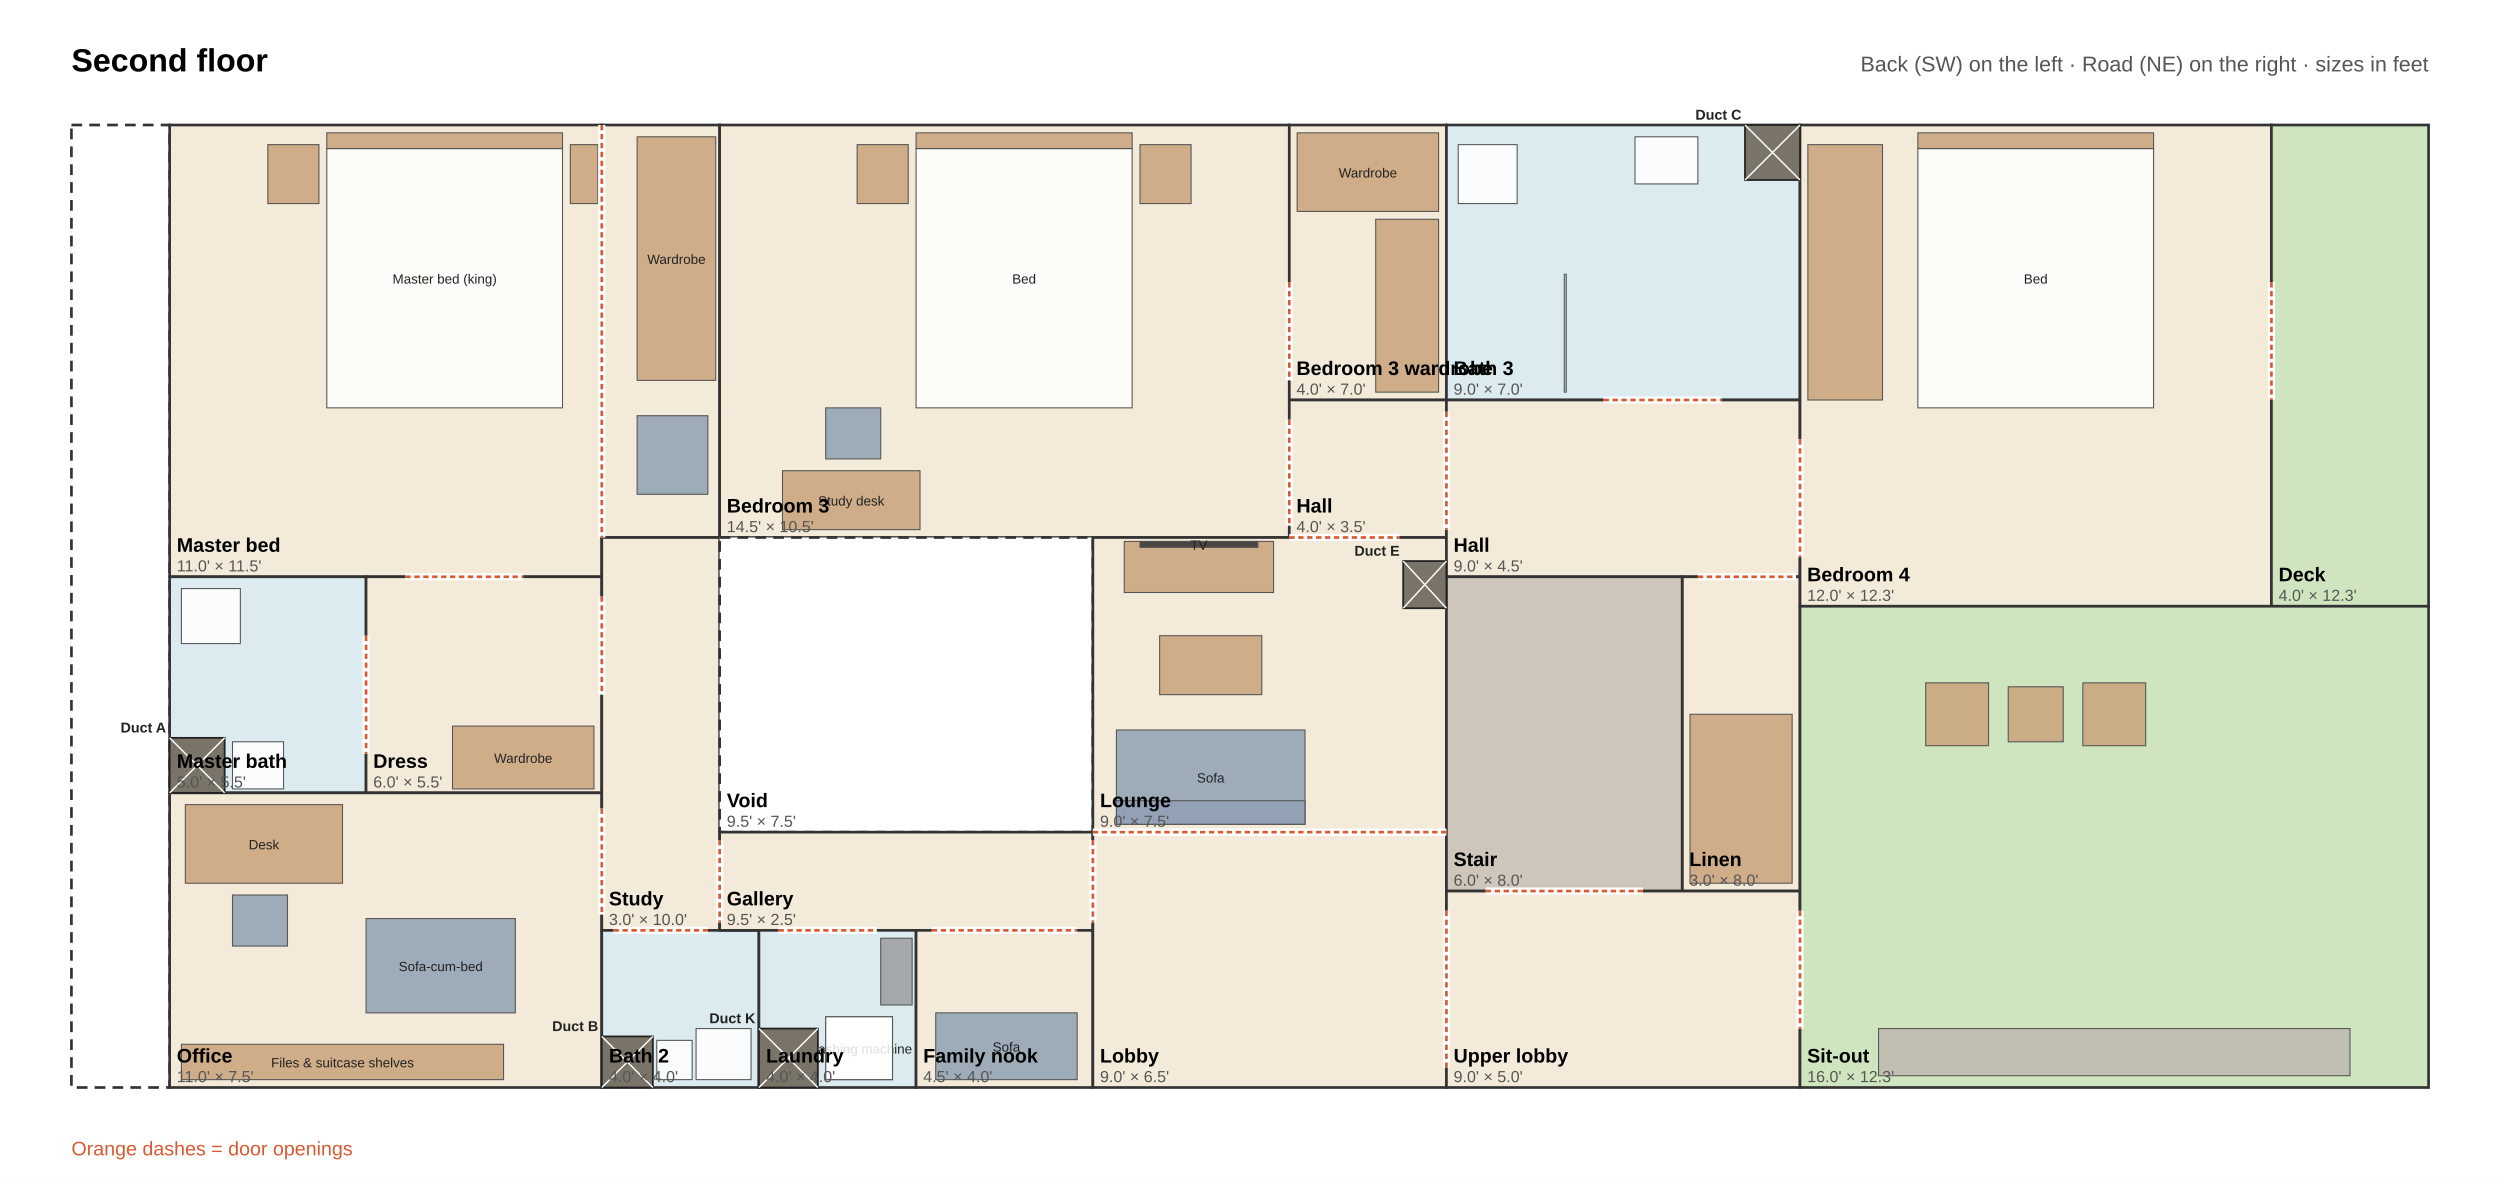
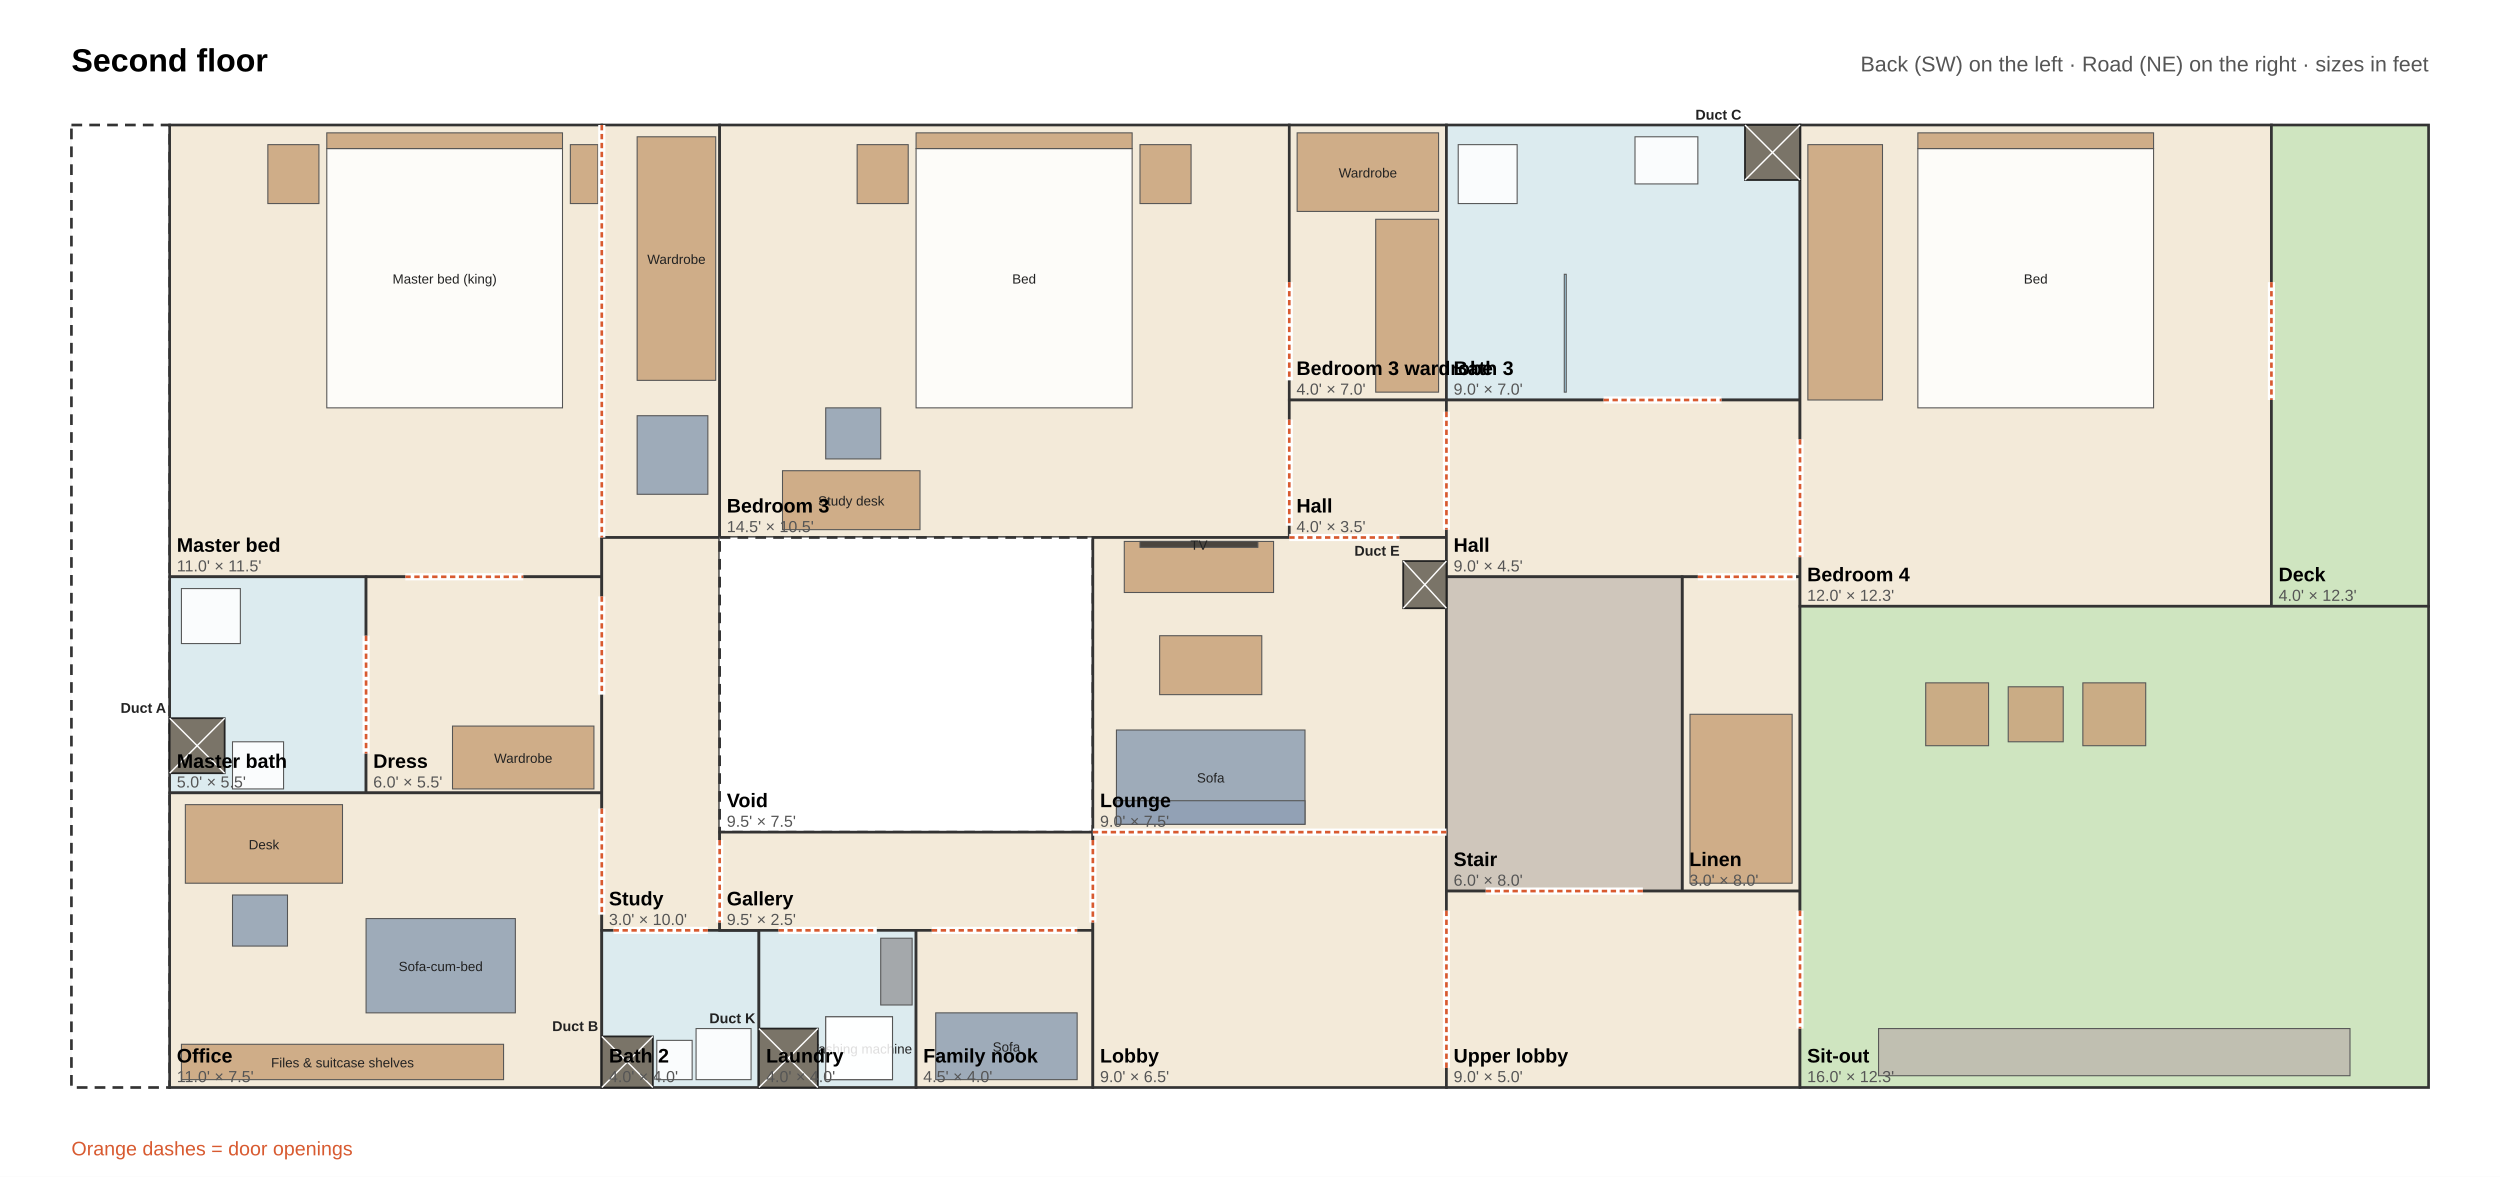
<svg xmlns="http://www.w3.org/2000/svg" width="1400" height="659" viewBox="0 0 1400 659" font-family="Arial, sans-serif">
  <rect width="100%" height="100%" fill="#fff" />
  <text x="40" y="40" font-size="18" font-weight="bold">Second floor</text>
  <text x="1360" y="40" font-size="12" text-anchor="end" fill="#555">Back (SW) on the left · Road (NE) on the right · sizes in feet</text>
  <line x1="40" y1="70" x2="40" y2="609" stroke="#eee" />
  <line x1="150" y1="70" x2="150" y2="609" stroke="#eee" />
  <line x1="260" y1="70" x2="260" y2="609" stroke="#eee" />
  <line x1="370" y1="70" x2="370" y2="609" stroke="#eee" />
  <line x1="480" y1="70" x2="480" y2="609" stroke="#eee" />
  <line x1="590" y1="70" x2="590" y2="609" stroke="#eee" />
  <line x1="700" y1="70" x2="700" y2="609" stroke="#eee" />
  <line x1="810" y1="70" x2="810" y2="609" stroke="#eee" />
  <line x1="920" y1="70" x2="920" y2="609" stroke="#eee" />
  <line x1="1030" y1="70" x2="1030" y2="609" stroke="#eee" />
  <line x1="1140" y1="70" x2="1140" y2="609" stroke="#eee" />
  <line x1="1250" y1="70" x2="1250" y2="609" stroke="#eee" />
  <line x1="1360" y1="70" x2="1360" y2="609" stroke="#eee" />
  <rect x="40" y="70" width="55" height="539" fill="#ffffff" stroke="#333" stroke-width="1.5" stroke-dasharray="6 4" />
  <rect x="95" y="70" width="242" height="253" fill="#f3ead9" stroke="#333" stroke-width="1.5" />
  <rect x="337" y="70" width="66" height="231" fill="#f3ead9" stroke="#333" stroke-width="1.5" />
  <rect x="95" y="323" width="110" height="121" fill="#dcebef" stroke="#333" stroke-width="1.5" />
  <rect x="205" y="323" width="132" height="121" fill="#f3ead9" stroke="#333" stroke-width="1.5" />
  <rect x="95" y="444" width="242" height="165" fill="#f3ead9" stroke="#333" stroke-width="1.5" />
  <rect x="403" y="70" width="319" height="231" fill="#f3ead9" stroke="#333" stroke-width="1.5" />
  <rect x="722" y="70" width="88" height="154" fill="#f3ead9" stroke="#333" stroke-width="1.5" />
  <rect x="722" y="224" width="88" height="77" fill="#f3ead9" stroke="#333" stroke-width="1.5" />
  <rect x="337" y="301" width="66" height="220" fill="#f3ead9" stroke="#333" stroke-width="1.5" />
  <rect x="337" y="521" width="88" height="88" fill="#dcebef" stroke="#333" stroke-width="1.5" />
  <rect x="403" y="301" width="209" height="165" fill="#ffffff" stroke="#333" stroke-width="1.5" stroke-dasharray="6 4" />
  <rect x="403" y="466" width="209" height="55" fill="#f3ead9" stroke="#333" stroke-width="1.5" />
  <rect x="425" y="521" width="88" height="88" fill="#dcebef" stroke="#333" stroke-width="1.5" />
  <rect x="513" y="521" width="99" height="88" fill="#f3ead9" stroke="#333" stroke-width="1.5" />
  <rect x="612" y="301" width="198" height="165" fill="#f3ead9" stroke="#333" stroke-width="1.5" />
  <rect x="612" y="466" width="198" height="143" fill="#f3ead9" stroke="#333" stroke-width="1.5" />
  <rect x="810" y="70" width="198" height="154" fill="#dcebef" stroke="#333" stroke-width="1.5" />
  <rect x="810" y="224" width="198" height="99" fill="#f3ead9" stroke="#333" stroke-width="1.5" />
  <rect x="942" y="323" width="66" height="176" fill="#f3ead9" stroke="#333" stroke-width="1.5" />
  <rect x="810" y="323" width="132" height="176" fill="#cfc6bb" stroke="#333" stroke-width="1.5" />
  <rect x="810" y="499" width="198" height="110" fill="#f3ead9" stroke="#333" stroke-width="1.5" />
  <rect x="1008" y="70" width="264" height="269.5" fill="#f3ead9" stroke="#333" stroke-width="1.5" />
  <rect x="1272" y="70" width="88" height="269.5" fill="#cfe5c0" stroke="#333" stroke-width="1.5" />
  <rect x="1008" y="339.5" width="352" height="269.5" fill="#cfe5c0" stroke="#333" stroke-width="1.5" />
  <rect x="183" y="83.2" width="132" height="145.2" fill="#ffffff" fill-opacity="0.85" stroke="#555" stroke-width="0.6" />
  <text x="249" y="158.8" font-size="7.5" text-anchor="middle" fill="#222">Master bed (king)</text>
  <rect x="183" y="74.4" width="132" height="8.8" fill="#c9a27a" fill-opacity="0.85" stroke="#555" stroke-width="0.6" />
  <rect x="150" y="81" width="28.6" height="33" fill="#c9a27a" fill-opacity="0.85" stroke="#555" stroke-width="0.6" />
  <rect x="319.4" y="81" width="15.4" height="33" fill="#c9a27a" fill-opacity="0.85" stroke="#555" stroke-width="0.6" />
  <rect x="356.8" y="76.6" width="44" height="136.4" fill="#c9a27a" fill-opacity="0.85" stroke="#555" stroke-width="0.6" />
  <text x="378.8" y="147.8" font-size="7.5" text-anchor="middle" fill="#222">Wardrobe</text>
  <rect x="356.8" y="232.8" width="39.6" height="44" fill="#8fa0b4" fill-opacity="0.85" stroke="#555" stroke-width="0.6" />
  <rect x="253.4" y="406.6" width="79.2" height="35.2" fill="#c9a27a" fill-opacity="0.85" stroke="#555" stroke-width="0.6" />
  <text x="293" y="427.2" font-size="7.5" text-anchor="middle" fill="#222">Wardrobe</text>
  <rect x="101.6" y="329.6" width="33" height="30.8" fill="#ffffff" fill-opacity="0.85" stroke="#555" stroke-width="0.6" />
  <rect x="130.2" y="415.4" width="28.6" height="26.4" fill="#ffffff" fill-opacity="0.85" stroke="#555" stroke-width="0.6" />
  <rect x="103.8" y="450.6" width="88" height="44" fill="#c9a27a" fill-opacity="0.85" stroke="#555" stroke-width="0.6" />
  <text x="147.8" y="475.6" font-size="7.5" text-anchor="middle" fill="#222">Desk</text>
  <rect x="130.2" y="501.2" width="30.8" height="28.6" fill="#8fa0b4" fill-opacity="0.85" stroke="#555" stroke-width="0.6" />
  <rect x="101.6" y="584.8" width="180.4" height="19.8" fill="#c9a27a" fill-opacity="0.85" stroke="#555" stroke-width="0.6" />
  <text x="191.8" y="597.7" font-size="7.5" text-anchor="middle" fill="#222">Files &amp; suitcase shelves</text>
  <rect x="205" y="514.4" width="83.6" height="52.8" fill="#8fa0b4" fill-opacity="0.85" stroke="#555" stroke-width="0.6" />
  <text x="246.8" y="543.8" font-size="7.5" text-anchor="middle" fill="#222">Sofa-cum-bed</text>
  <rect x="389.8" y="576" width="30.8" height="28.6" fill="#ffffff" fill-opacity="0.85" stroke="#555" stroke-width="0.6" />
  <rect x="367.8" y="582.6" width="19.8" height="22" fill="#ffffff" fill-opacity="0.85" stroke="#555" stroke-width="0.6" />
  <rect x="462.4" y="569.4" width="37.4" height="35.2" fill="#ffffff" fill-opacity="0.85" stroke="#555" stroke-width="0.6" />
  <text x="481.1" y="590" font-size="7.5" text-anchor="middle" fill="#222">Washing machine</text>
  <rect x="462.4" y="569.4" width="37.4" height="35.2" fill="#ffffff" fill-opacity="0.85" stroke="#555" stroke-width="0.6" />
  <rect x="493.2" y="525.4" width="17.6" height="37.4" fill="#9a9c9f" fill-opacity="0.85" stroke="#555" stroke-width="0.6" />
  <rect x="524" y="567.2" width="79.2" height="37.4" fill="#8fa0b4" fill-opacity="0.85" stroke="#555" stroke-width="0.6" />
  <text x="563.6" y="588.9" font-size="7.5" text-anchor="middle" fill="#222">Sofa</text>
  <rect x="513" y="83.2" width="121" height="145.2" fill="#ffffff" fill-opacity="0.85" stroke="#555" stroke-width="0.6" />
  <text x="573.5" y="158.8" font-size="7.5" text-anchor="middle" fill="#222">Bed</text>
  <rect x="513" y="74.4" width="121" height="8.8" fill="#c9a27a" fill-opacity="0.85" stroke="#555" stroke-width="0.6" />
  <rect x="480" y="81" width="28.6" height="33" fill="#c9a27a" fill-opacity="0.85" stroke="#555" stroke-width="0.6" />
  <rect x="638.4" y="81" width="28.6" height="33" fill="#c9a27a" fill-opacity="0.85" stroke="#555" stroke-width="0.6" />
  <rect x="438.2" y="263.6" width="77" height="33" fill="#c9a27a" fill-opacity="0.85" stroke="#555" stroke-width="0.6" />
  <text x="476.7" y="283.1" font-size="7.5" text-anchor="middle" fill="#222">Study desk</text>
  <rect x="462.4" y="228.4" width="30.8" height="28.6" fill="#8fa0b4" fill-opacity="0.85" stroke="#555" stroke-width="0.6" />
  <rect x="726.4" y="74.4" width="79.2" height="44" fill="#c9a27a" fill-opacity="0.85" stroke="#555" stroke-width="0.6" />
  <text x="766" y="99.4" font-size="7.5" text-anchor="middle" fill="#222">Wardrobe</text>
  <rect x="770.4" y="122.8" width="35.2" height="96.8" fill="#c9a27a" fill-opacity="0.85" stroke="#555" stroke-width="0.6" />
  <rect x="625.2" y="408.8" width="105.6" height="52.8" fill="#8fa0b4" fill-opacity="0.85" stroke="#555" stroke-width="0.6" />
  <text x="678" y="438.2" font-size="7.5" text-anchor="middle" fill="#222">Sofa</text>
  <rect x="625.2" y="448.4" width="105.6" height="13.2" fill="#8fa0b4" fill-opacity="0.85" stroke="#555" stroke-width="0.6" />
  <rect x="649.4" y="356" width="57.2" height="33" fill="#c9a27a" fill-opacity="0.85" stroke="#555" stroke-width="0.6" />
  <rect x="629.6" y="303.2" width="83.6" height="28.6" fill="#c9a27a" fill-opacity="0.85" stroke="#555" stroke-width="0.6" />
  <rect x="638.4" y="303.2" width="66" height="3.3" fill="#333" fill-opacity="0.85" stroke="#555" stroke-width="0.6" />
  <text x="671.4" y="307.85" font-size="7.5" text-anchor="middle" fill="#222">TV</text>
  <rect x="816.6" y="81" width="33" height="33" fill="#ffffff" fill-opacity="0.85" stroke="#555" stroke-width="0.6" />
  <rect x="915.6" y="76.6" width="35.2" height="26.4" fill="#ffffff" fill-opacity="0.85" stroke="#555" stroke-width="0.6" />
  <rect x="876" y="153.6" width="1.1" height="66" fill="#9fcfe6" fill-opacity="0.85" stroke="#555" stroke-width="0.6" />
  <rect x="946.4" y="400" width="57.2" height="94.6" fill="#c9a27a" fill-opacity="0.85" stroke="#555" stroke-width="0.6" />
  <rect x="1074" y="83.2" width="132" height="145.2" fill="#ffffff" fill-opacity="0.85" stroke="#555" stroke-width="0.6" />
  <text x="1140" y="158.8" font-size="7.5" text-anchor="middle" fill="#222">Bed</text>
  <rect x="1074" y="74.4" width="132" height="8.8" fill="#c9a27a" fill-opacity="0.85" stroke="#555" stroke-width="0.6" />
  <rect x="1012.4" y="81" width="41.8" height="143" fill="#c9a27a" fill-opacity="0.85" stroke="#555" stroke-width="0.6" />
  <rect x="1052" y="576" width="264" height="26.4" fill="#bdb8ae" fill-opacity="0.85" stroke="#555" stroke-width="0.6" />
  <rect x="1078.4" y="382.4" width="35.2" height="35.2" fill="#c9a27a" fill-opacity="0.85" stroke="#555" stroke-width="0.6" />
  <rect x="1166.4" y="382.4" width="35.2" height="35.2" fill="#c9a27a" fill-opacity="0.85" stroke="#555" stroke-width="0.6" />
  <rect x="1124.6" y="384.6" width="30.8" height="30.8" fill="#c9a27a" fill-opacity="0.85" stroke="#555" stroke-width="0.6" />
-   <rect x="95" y="413.2" width="30.8" height="30.8" fill="#7a7468" stroke="#222" stroke-width="1" />
-   <line x1="95" y1="413.2" x2="125.8" y2="444" stroke="#fff" stroke-width="0.8" />
-   <line x1="125.8" y1="413.2" x2="95" y2="444" stroke="#fff" stroke-width="0.8" />
-   <text x="93" y="410.2" font-size="8" text-anchor="end" fill="#222" font-weight="bold">Duct A</text>
+   <rect x="95" y="402.2" width="30.8" height="30.8" fill="#7a7468" stroke="#222" stroke-width="1" />
+   <line x1="95" y1="402.2" x2="125.8" y2="433" stroke="#fff" stroke-width="0.8" />
+   <line x1="125.8" y1="402.2" x2="95" y2="433" stroke="#fff" stroke-width="0.8" />
+   <text x="93" y="399.2" font-size="8" text-anchor="end" fill="#222" font-weight="bold">Duct A</text>
  <rect x="337" y="580.4" width="28.6" height="28.6" fill="#7a7468" stroke="#222" stroke-width="1" />
  <line x1="337" y1="580.4" x2="365.6" y2="609" stroke="#fff" stroke-width="0.8" />
  <line x1="365.6" y1="580.4" x2="337" y2="609" stroke="#fff" stroke-width="0.8" />
  <text x="335" y="577.4" font-size="8" text-anchor="end" fill="#222" font-weight="bold">Duct B</text>
  <rect x="425" y="576" width="33" height="33" fill="#7a7468" stroke="#222" stroke-width="1" />
  <line x1="425" y1="576" x2="458" y2="609" stroke="#fff" stroke-width="0.8" />
  <line x1="458" y1="576" x2="425" y2="609" stroke="#fff" stroke-width="0.8" />
  <text x="423" y="573" font-size="8" text-anchor="end" fill="#222" font-weight="bold">Duct K</text>
  <rect x="977.2" y="70" width="30.8" height="30.8" fill="#7a7468" stroke="#222" stroke-width="1" />
  <line x1="977.2" y1="70" x2="1008" y2="100.8" stroke="#fff" stroke-width="0.8" />
  <line x1="1008" y1="70" x2="977.2" y2="100.8" stroke="#fff" stroke-width="0.8" />
  <text x="975.2" y="67" font-size="8" text-anchor="end" fill="#222" font-weight="bold">Duct C</text>
  <rect x="785.8" y="314.2" width="24.2" height="26.4" fill="#7a7468" stroke="#222" stroke-width="1" />
  <line x1="785.8" y1="314.2" x2="810" y2="340.6" stroke="#fff" stroke-width="0.8" />
  <line x1="810" y1="314.2" x2="785.8" y2="340.6" stroke="#fff" stroke-width="0.8" />
  <text x="783.8" y="311.2" font-size="8" text-anchor="end" fill="#222" font-weight="bold">Duct E</text>
  <line x1="612" y1="466" x2="810" y2="466" stroke="#fff" stroke-width="4" />
  <line x1="612" y1="466" x2="810" y2="466" stroke="#d85a30" stroke-width="1.5" stroke-dasharray="3 2" />
  <line x1="810" y1="510" x2="810" y2="598" stroke="#fff" stroke-width="4" />
  <line x1="810" y1="510" x2="810" y2="598" stroke="#d85a30" stroke-width="1.5" stroke-dasharray="3 2" />
  <line x1="832" y1="499" x2="920" y2="499" stroke="#fff" stroke-width="4" />
  <line x1="832" y1="499" x2="920" y2="499" stroke="#d85a30" stroke-width="1.5" stroke-dasharray="3 2" />
  <line x1="1008" y1="510" x2="1008" y2="576" stroke="#fff" stroke-width="4" />
  <line x1="1008" y1="510" x2="1008" y2="576" stroke="#d85a30" stroke-width="1.5" stroke-dasharray="3 2" />
  <line x1="810" y1="230.6" x2="810" y2="296.6" stroke="#fff" stroke-width="4" />
  <line x1="810" y1="230.6" x2="810" y2="296.6" stroke="#d85a30" stroke-width="1.5" stroke-dasharray="3 2" />
  <line x1="722" y1="301" x2="783.6" y2="301" stroke="#fff" stroke-width="4" />
  <line x1="722" y1="301" x2="783.6" y2="301" stroke="#d85a30" stroke-width="1.5" stroke-dasharray="3 2" />
  <line x1="722" y1="235" x2="722" y2="294.4" stroke="#fff" stroke-width="4" />
  <line x1="722" y1="235" x2="722" y2="294.4" stroke="#d85a30" stroke-width="1.5" stroke-dasharray="3 2" />
  <line x1="722" y1="158" x2="722" y2="213" stroke="#fff" stroke-width="4" />
  <line x1="722" y1="158" x2="722" y2="213" stroke="#d85a30" stroke-width="1.5" stroke-dasharray="3 2" />
  <line x1="337" y1="70" x2="337" y2="301" stroke="#fff" stroke-width="4" />
  <line x1="337" y1="70" x2="337" y2="301" stroke="#d85a30" stroke-width="1.5" stroke-dasharray="3 2" />
  <line x1="898" y1="224" x2="964" y2="224" stroke="#fff" stroke-width="4" />
  <line x1="898" y1="224" x2="964" y2="224" stroke="#d85a30" stroke-width="1.5" stroke-dasharray="3 2" />
  <line x1="1008" y1="246" x2="1008" y2="312" stroke="#fff" stroke-width="4" />
  <line x1="1008" y1="246" x2="1008" y2="312" stroke="#d85a30" stroke-width="1.5" stroke-dasharray="3 2" />
  <line x1="950.8" y1="323" x2="1005.8" y2="323" stroke="#fff" stroke-width="4" />
  <line x1="950.8" y1="323" x2="1005.8" y2="323" stroke="#d85a30" stroke-width="1.5" stroke-dasharray="3 2" />
  <line x1="1272" y1="158" x2="1272" y2="224" stroke="#fff" stroke-width="4" />
  <line x1="1272" y1="158" x2="1272" y2="224" stroke="#d85a30" stroke-width="1.5" stroke-dasharray="3 2" />
  <line x1="337" y1="334" x2="337" y2="389" stroke="#fff" stroke-width="4" />
  <line x1="337" y1="334" x2="337" y2="389" stroke="#d85a30" stroke-width="1.5" stroke-dasharray="3 2" />
  <line x1="227" y1="323" x2="293" y2="323" stroke="#fff" stroke-width="4" />
  <line x1="227" y1="323" x2="293" y2="323" stroke="#d85a30" stroke-width="1.5" stroke-dasharray="3 2" />
  <line x1="205" y1="356" x2="205" y2="422" stroke="#fff" stroke-width="4" />
  <line x1="205" y1="356" x2="205" y2="422" stroke="#d85a30" stroke-width="1.5" stroke-dasharray="3 2" />
  <line x1="337" y1="452.8" x2="337" y2="512.2" stroke="#fff" stroke-width="4" />
  <line x1="337" y1="452.8" x2="337" y2="512.2" stroke="#d85a30" stroke-width="1.5" stroke-dasharray="3 2" />
  <line x1="343.6" y1="521" x2="396.4" y2="521" stroke="#fff" stroke-width="4" />
  <line x1="343.6" y1="521" x2="396.4" y2="521" stroke="#d85a30" stroke-width="1.5" stroke-dasharray="3 2" />
  <line x1="403" y1="470.4" x2="403" y2="516.6" stroke="#fff" stroke-width="4" />
  <line x1="403" y1="470.4" x2="403" y2="516.6" stroke="#d85a30" stroke-width="1.5" stroke-dasharray="3 2" />
  <line x1="612" y1="470.4" x2="612" y2="516.6" stroke="#fff" stroke-width="4" />
  <line x1="612" y1="470.4" x2="612" y2="516.6" stroke="#d85a30" stroke-width="1.5" stroke-dasharray="3 2" />
  <line x1="436" y1="521" x2="491" y2="521" stroke="#fff" stroke-width="4" />
  <line x1="436" y1="521" x2="491" y2="521" stroke="#d85a30" stroke-width="1.5" stroke-dasharray="3 2" />
  <line x1="521.8" y1="521" x2="603.2" y2="521" stroke="#fff" stroke-width="4" />
  <line x1="521.8" y1="521" x2="603.2" y2="521" stroke="#d85a30" stroke-width="1.5" stroke-dasharray="3 2" />
  <text x="99" y="309" font-size="11" font-weight="bold">Master bed</text>
  <text x="99" y="320" font-size="9" fill="#555">11.0' × 11.5'</text>
  <text x="99" y="430" font-size="11" font-weight="bold">Master bath</text>
  <text x="99" y="441" font-size="9" fill="#555">5.0' × 5.5'</text>
  <text x="209" y="430" font-size="11" font-weight="bold">Dress</text>
  <text x="209" y="441" font-size="9" fill="#555">6.0' × 5.5'</text>
  <text x="99" y="595" font-size="11" font-weight="bold">Office</text>
  <text x="99" y="606" font-size="9" fill="#555">11.0' × 7.5'</text>
  <text x="407" y="287" font-size="11" font-weight="bold">Bedroom 3</text>
  <text x="407" y="298" font-size="9" fill="#555">14.5' × 10.5'</text>
  <text x="726" y="210" font-size="11" font-weight="bold">Bedroom 3 wardrobe</text>
  <text x="726" y="221" font-size="9" fill="#555">4.0' × 7.0'</text>
  <text x="726" y="287" font-size="11" font-weight="bold">Hall</text>
  <text x="726" y="298" font-size="9" fill="#555">4.0' × 3.5'</text>
  <text x="341" y="507" font-size="11" font-weight="bold">Study</text>
  <text x="341" y="518" font-size="9" fill="#555">3.0' × 10.0'</text>
  <text x="341" y="595" font-size="11" font-weight="bold">Bath 2</text>
  <text x="341" y="606" font-size="9" fill="#555">4.0' × 4.0'</text>
  <text x="407" y="452" font-size="11" font-weight="bold">Void</text>
  <text x="407" y="463" font-size="9" fill="#555">9.5' × 7.5'</text>
  <text x="407" y="507" font-size="11" font-weight="bold">Gallery</text>
  <text x="407" y="518" font-size="9" fill="#555">9.5' × 2.5'</text>
  <text x="429" y="595" font-size="11" font-weight="bold">Laundry</text>
  <text x="429" y="606" font-size="9" fill="#555">4.0' × 4.0'</text>
  <text x="517" y="595" font-size="11" font-weight="bold">Family nook</text>
  <text x="517" y="606" font-size="9" fill="#555">4.5' × 4.0'</text>
  <text x="616" y="452" font-size="11" font-weight="bold">Lounge</text>
  <text x="616" y="463" font-size="9" fill="#555">9.0' × 7.5'</text>
  <text x="616" y="595" font-size="11" font-weight="bold">Lobby</text>
  <text x="616" y="606" font-size="9" fill="#555">9.0' × 6.5'</text>
  <text x="814" y="210" font-size="11" font-weight="bold">Bath 3</text>
  <text x="814" y="221" font-size="9" fill="#555">9.0' × 7.0'</text>
  <text x="814" y="309" font-size="11" font-weight="bold">Hall</text>
  <text x="814" y="320" font-size="9" fill="#555">9.0' × 4.5'</text>
  <text x="946" y="485" font-size="11" font-weight="bold">Linen</text>
  <text x="946" y="496" font-size="9" fill="#555">3.0' × 8.0'</text>
  <text x="814" y="485" font-size="11" font-weight="bold">Stair</text>
  <text x="814" y="496" font-size="9" fill="#555">6.0' × 8.0'</text>
  <text x="814" y="595" font-size="11" font-weight="bold">Upper lobby</text>
  <text x="814" y="606" font-size="9" fill="#555">9.0' × 5.0'</text>
  <text x="1012" y="325.5" font-size="11" font-weight="bold">Bedroom 4</text>
  <text x="1012" y="336.5" font-size="9" fill="#555">12.0' × 12.3'</text>
  <text x="1276" y="325.5" font-size="11" font-weight="bold">Deck</text>
  <text x="1276" y="336.5" font-size="9" fill="#555">4.0' × 12.3'</text>
  <text x="1012" y="595" font-size="11" font-weight="bold">Sit-out</text>
  <text x="1012" y="606" font-size="9" fill="#555">16.0' × 12.3'</text>
  <text x="40" y="647" font-size="11" fill="#d85a30">Orange dashes = door openings</text>
</svg>
